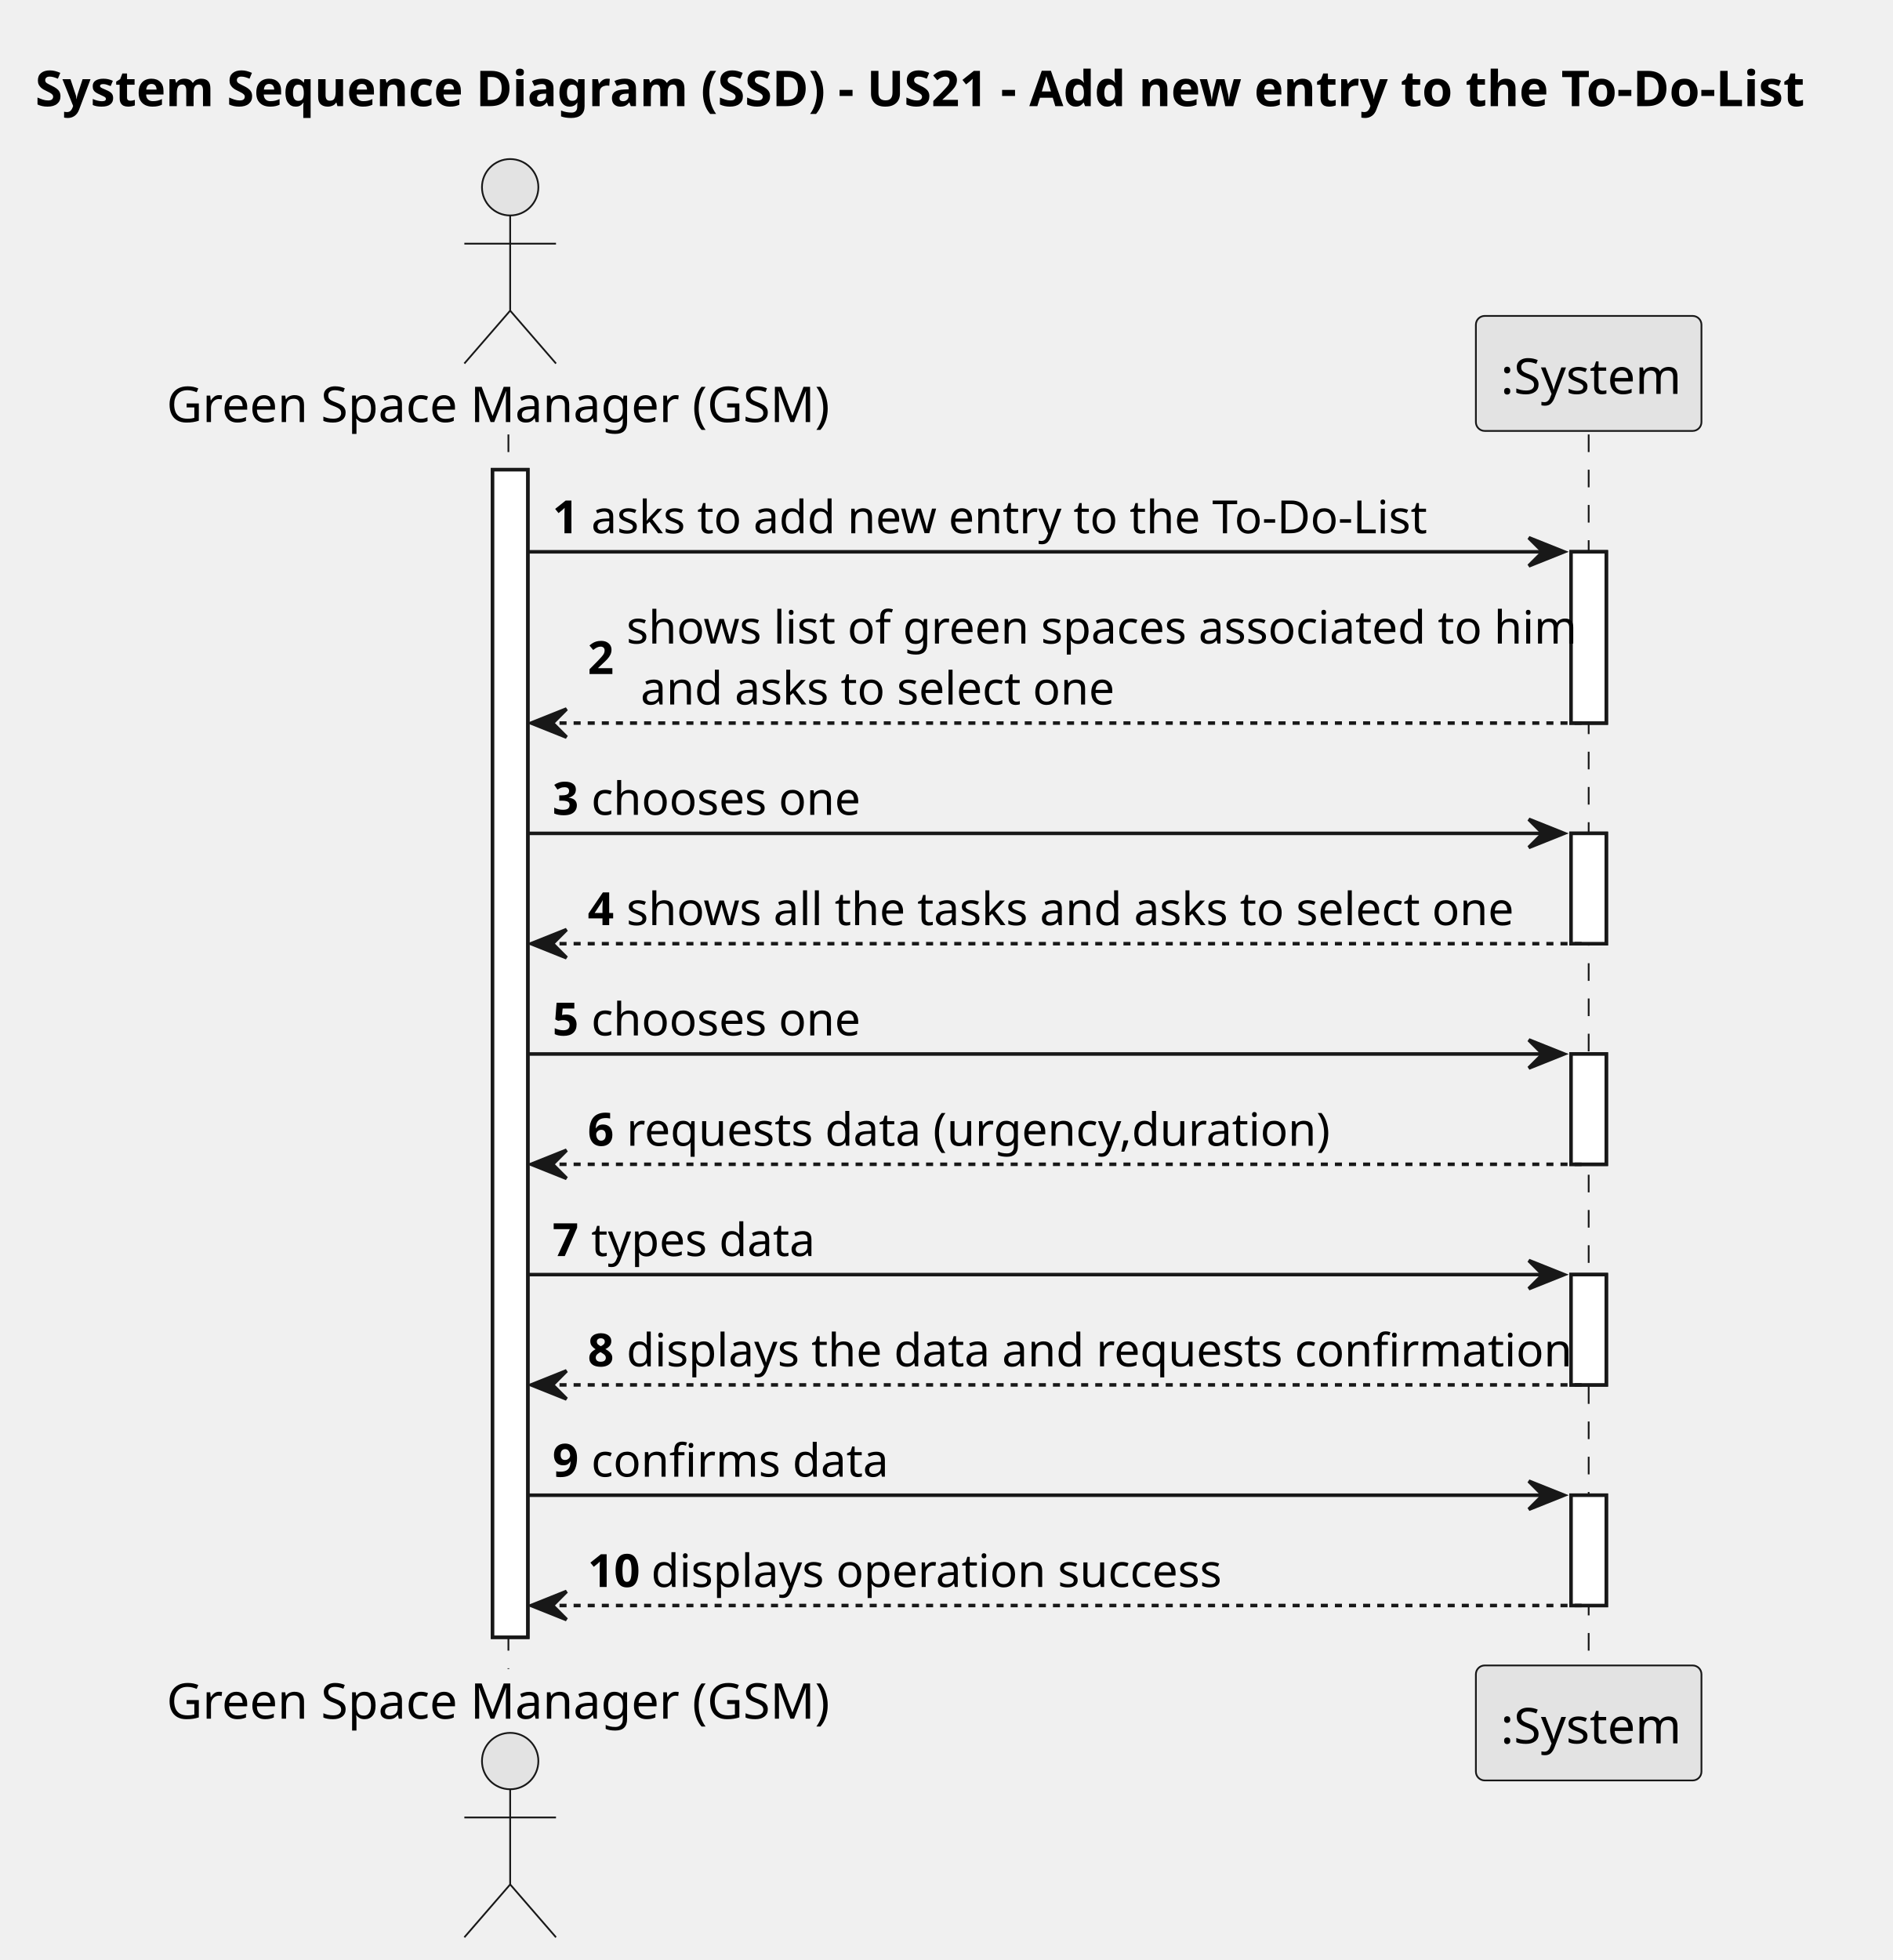
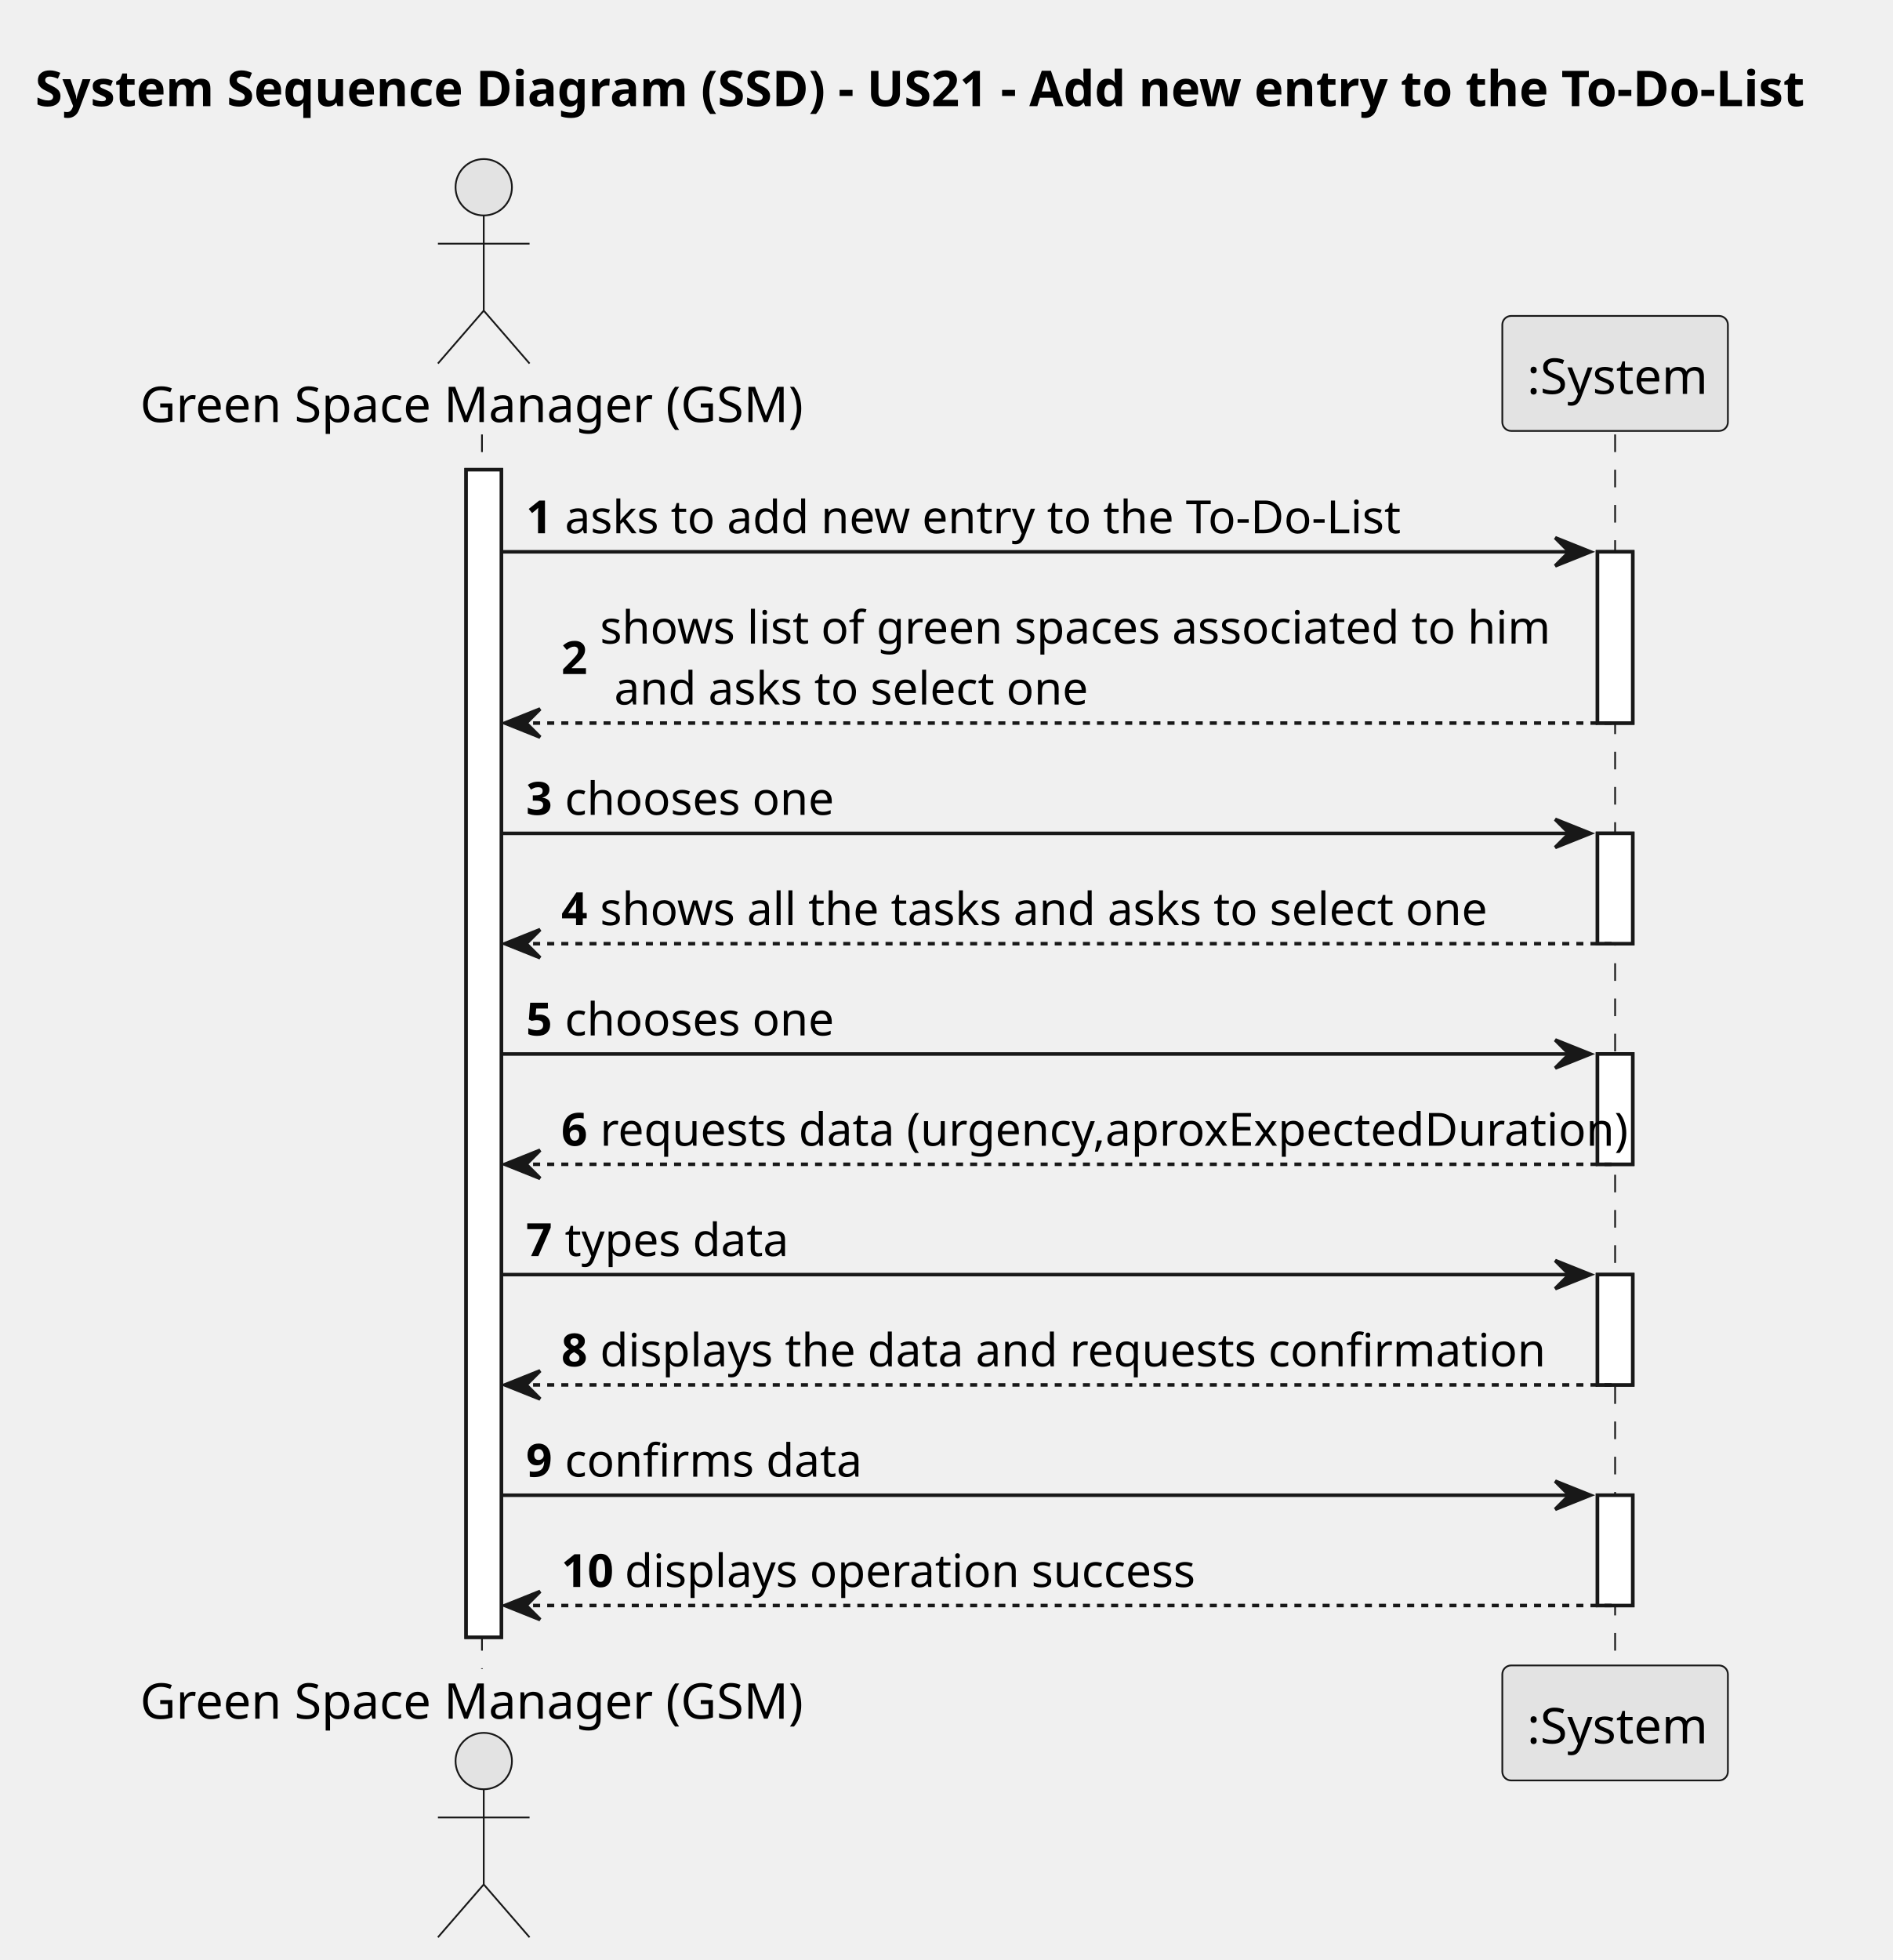
<svg xmlns="http://www.w3.org/2000/svg" contentStyleType="text/css" height="556px" preserveAspectRatio="none" style="width:537px;height:556px;background:#FFFFFF;" version="1.1" viewBox="0 0 537 556" width="537px" zoomAndPan="magnify">
  <defs />
  <g>
    <text fill="#000000" font-family="sans-serif" font-size="14" font-weight="bold" lengthAdjust="spacing" textLength="509" x="10" y="30.107">System Sequence Diagram (SSD) - US21 - Add new entry to the To-Do-List</text>
-     <rect fill="#FFFFFF" height="331.201" style="stroke:#181818;stroke-width:1.0;" width="10" x="139.75" y="133.242" />
-     <rect fill="#FFFFFF" height="48.582" style="stroke:#181818;stroke-width:1.0;" width="10" x="445.75" y="156.533" />
-     <rect fill="#FFFFFF" height="31.291" style="stroke:#181818;stroke-width:1.0;" width="10" x="445.75" y="236.406" />
-     <rect fill="#FFFFFF" height="31.291" style="stroke:#181818;stroke-width:1.0;" width="10" x="445.75" y="298.988" />
-     <rect fill="#FFFFFF" height="31.291" style="stroke:#181818;stroke-width:1.0;" width="10" x="445.75" y="361.57" />
-     <rect fill="#FFFFFF" height="31.291" style="stroke:#181818;stroke-width:1.0;" width="10" x="445.75" y="424.152" />
-     <line style="stroke:#181818;stroke-width:0.5;stroke-dasharray:5.0,5.0;" x1="144.25" x2="144.25" y1="123.242" y2="473.443" />
-     <line style="stroke:#181818;stroke-width:0.5;stroke-dasharray:5.0,5.0;" x1="450.75" x2="450.75" y1="123.242" y2="473.443" />
-     <text fill="#000000" font-family="sans-serif" font-size="14" lengthAdjust="spacing" textLength="189" x="47.25" y="119.728">Green Space Manager (GSM)</text>
-     <ellipse cx="144.75" cy="53.121" fill="#E3E3E3" rx="8" ry="8" style="stroke:#181818;stroke-width:0.5;" />
-     <path d="M144.75,61.121 L144.75,88.121 M131.75,69.121 L157.75,69.121 M144.75,88.121 L131.75,103.121 M144.75,88.121 L157.75,103.121 " fill="none" style="stroke:#181818;stroke-width:0.5;" />
-     <text fill="#000000" font-family="sans-serif" font-size="14" lengthAdjust="spacing" textLength="189" x="47.25" y="487.551">Green Space Manager (GSM)</text>
-     <ellipse cx="144.75" cy="499.565" fill="#E3E3E3" rx="8" ry="8" style="stroke:#181818;stroke-width:0.5;" />
-     <path d="M144.75,507.565 L144.75,534.564 M131.75,515.564 L157.75,515.564 M144.75,534.564 L131.75,549.564 M144.75,534.564 L157.75,549.564 " fill="none" style="stroke:#181818;stroke-width:0.5;" />
-     <rect fill="#E3E3E3" height="32.621" rx="2.5" ry="2.5" style="stroke:#181818;stroke-width:0.5;" width="64" x="418.75" y="89.621" />
-     <text fill="#000000" font-family="sans-serif" font-size="14" lengthAdjust="spacing" textLength="50" x="425.75" y="111.728">:System</text>
-     <rect fill="#E3E3E3" height="32.621" rx="2.5" ry="2.5" style="stroke:#181818;stroke-width:0.5;" width="64" x="418.75" y="472.443" />
-     <text fill="#000000" font-family="sans-serif" font-size="14" lengthAdjust="spacing" textLength="50" x="425.75" y="494.551">:System</text>
-     <rect fill="#FFFFFF" height="331.201" style="stroke:#181818;stroke-width:1.0;" width="10" x="139.75" y="133.242" />
-     <rect fill="#FFFFFF" height="48.582" style="stroke:#181818;stroke-width:1.0;" width="10" x="445.75" y="156.533" />
-     <rect fill="#FFFFFF" height="31.291" style="stroke:#181818;stroke-width:1.0;" width="10" x="445.75" y="236.406" />
-     <rect fill="#FFFFFF" height="31.291" style="stroke:#181818;stroke-width:1.0;" width="10" x="445.75" y="298.988" />
-     <rect fill="#FFFFFF" height="31.291" style="stroke:#181818;stroke-width:1.0;" width="10" x="445.75" y="361.57" />
-     <rect fill="#FFFFFF" height="31.291" style="stroke:#181818;stroke-width:1.0;" width="10" x="445.75" y="424.152" />
-     <polygon fill="#181818" points="433.75,152.533,443.75,156.533,433.75,160.533,437.75,156.533" style="stroke:#181818;stroke-width:1.0;" />
-     <line style="stroke:#181818;stroke-width:1.0;" x1="149.75" x2="439.75" y1="156.533" y2="156.533" />
-     <text fill="#000000" font-family="sans-serif" font-size="13" font-weight="bold" lengthAdjust="spacing" textLength="7" x="156.75" y="151.27">1</text>
-     <text fill="#000000" font-family="sans-serif" font-size="13" lengthAdjust="spacing" textLength="228" x="167.75" y="151.27">asks to add new entry to the To-Do-List</text>
-     <polygon fill="#181818" points="160.75,201.115,150.75,205.115,160.75,209.115,156.75,205.115" style="stroke:#181818;stroke-width:1.0;" />
-     <line style="stroke:#181818;stroke-width:1.0;stroke-dasharray:2.0,2.0;" x1="154.75" x2="449.75" y1="205.115" y2="205.115" />
-     <text fill="#000000" font-family="sans-serif" font-size="13" font-weight="bold" lengthAdjust="spacing" textLength="7" x="166.75" y="191.207">2</text>
-     <text fill="#000000" font-family="sans-serif" font-size="13" lengthAdjust="spacing" textLength="261" x="177.75" y="182.561">shows list of green spaces associated to him</text>
-     <text fill="#000000" font-family="sans-serif" font-size="13" lengthAdjust="spacing" textLength="132" x="181.75" y="199.852">and asks to select one</text>
-     <polygon fill="#181818" points="433.75,232.406,443.75,236.406,433.75,240.406,437.75,236.406" style="stroke:#181818;stroke-width:1.0;" />
-     <line style="stroke:#181818;stroke-width:1.0;" x1="149.75" x2="439.75" y1="236.406" y2="236.406" />
-     <text fill="#000000" font-family="sans-serif" font-size="13" font-weight="bold" lengthAdjust="spacing" textLength="7" x="156.75" y="231.144">3</text>
-     <text fill="#000000" font-family="sans-serif" font-size="13" lengthAdjust="spacing" textLength="74" x="167.75" y="231.144">chooses one</text>
-     <polygon fill="#181818" points="160.75,263.697,150.75,267.697,160.75,271.697,156.75,267.697" style="stroke:#181818;stroke-width:1.0;" />
-     <line style="stroke:#181818;stroke-width:1.0;stroke-dasharray:2.0,2.0;" x1="154.75" x2="449.75" y1="267.697" y2="267.697" />
-     <text fill="#000000" font-family="sans-serif" font-size="13" font-weight="bold" lengthAdjust="spacing" textLength="7" x="166.75" y="262.435">4</text>
-     <text fill="#000000" font-family="sans-serif" font-size="13" lengthAdjust="spacing" textLength="248" x="177.75" y="262.435">shows all the tasks and asks to select one</text>
-     <polygon fill="#181818" points="433.75,294.988,443.75,298.988,433.75,302.988,437.75,298.988" style="stroke:#181818;stroke-width:1.0;" />
-     <line style="stroke:#181818;stroke-width:1.0;" x1="149.75" x2="439.75" y1="298.988" y2="298.988" />
-     <text fill="#000000" font-family="sans-serif" font-size="13" font-weight="bold" lengthAdjust="spacing" textLength="7" x="156.75" y="293.726">5</text>
-     <text fill="#000000" font-family="sans-serif" font-size="13" lengthAdjust="spacing" textLength="74" x="167.75" y="293.726">chooses one</text>
-     <polygon fill="#181818" points="160.75,326.279,150.75,330.279,160.75,334.279,156.75,330.279" style="stroke:#181818;stroke-width:1.0;" />
-     <line style="stroke:#181818;stroke-width:1.0;stroke-dasharray:2.0,2.0;" x1="154.75" x2="449.75" y1="330.279" y2="330.279" />
-     <text fill="#000000" font-family="sans-serif" font-size="13" font-weight="bold" lengthAdjust="spacing" textLength="7" x="166.75" y="325.017">6</text>
-     <text fill="#000000" font-family="sans-serif" font-size="13" lengthAdjust="spacing" textLength="187" x="177.75" y="325.017">requests data (urgency,duration)</text>
-     <polygon fill="#181818" points="433.75,357.57,443.75,361.57,433.75,365.57,437.75,361.57" style="stroke:#181818;stroke-width:1.0;" />
-     <line style="stroke:#181818;stroke-width:1.0;" x1="149.75" x2="439.75" y1="361.57" y2="361.57" />
-     <text fill="#000000" font-family="sans-serif" font-size="13" font-weight="bold" lengthAdjust="spacing" textLength="7" x="156.75" y="356.308">7</text>
-     <text fill="#000000" font-family="sans-serif" font-size="13" lengthAdjust="spacing" textLength="61" x="167.75" y="356.308">types data</text>
-     <polygon fill="#181818" points="160.75,388.861,150.75,392.861,160.75,396.861,156.75,392.861" style="stroke:#181818;stroke-width:1.0;" />
-     <line style="stroke:#181818;stroke-width:1.0;stroke-dasharray:2.0,2.0;" x1="154.75" x2="449.75" y1="392.861" y2="392.861" />
-     <text fill="#000000" font-family="sans-serif" font-size="13" font-weight="bold" lengthAdjust="spacing" textLength="7" x="166.75" y="387.599">8</text>
-     <text fill="#000000" font-family="sans-serif" font-size="13" lengthAdjust="spacing" textLength="252" x="177.75" y="387.599">displays the data and requests confirmation</text>
-     <polygon fill="#181818" points="433.75,420.152,443.75,424.152,433.75,428.152,437.75,424.152" style="stroke:#181818;stroke-width:1.0;" />
-     <line style="stroke:#181818;stroke-width:1.0;" x1="149.75" x2="439.75" y1="424.152" y2="424.152" />
-     <text fill="#000000" font-family="sans-serif" font-size="13" font-weight="bold" lengthAdjust="spacing" textLength="7" x="156.75" y="418.89">9</text>
-     <text fill="#000000" font-family="sans-serif" font-size="13" lengthAdjust="spacing" textLength="78" x="167.75" y="418.89">confirms data</text>
-     <polygon fill="#181818" points="160.75,451.443,150.75,455.443,160.75,459.443,156.75,455.443" style="stroke:#181818;stroke-width:1.0;" />
-     <line style="stroke:#181818;stroke-width:1.0;stroke-dasharray:2.0,2.0;" x1="154.75" x2="449.75" y1="455.443" y2="455.443" />
-     <text fill="#000000" font-family="sans-serif" font-size="13" font-weight="bold" lengthAdjust="spacing" textLength="14" x="166.75" y="450.181">10</text>
-     <text fill="#000000" font-family="sans-serif" font-size="13" lengthAdjust="spacing" textLength="158" x="184.75" y="450.181">displays operation success</text>
+     <rect fill="#FFFFFF" height="331.201" style="stroke:#181818;stroke-width:1.0;" width="10" x="132.25" y="133.242" />
+     <rect fill="#FFFFFF" height="48.582" style="stroke:#181818;stroke-width:1.0;" width="10" x="453.25" y="156.533" />
+     <rect fill="#FFFFFF" height="31.291" style="stroke:#181818;stroke-width:1.0;" width="10" x="453.25" y="236.406" />
+     <rect fill="#FFFFFF" height="31.291" style="stroke:#181818;stroke-width:1.0;" width="10" x="453.25" y="298.988" />
+     <rect fill="#FFFFFF" height="31.291" style="stroke:#181818;stroke-width:1.0;" width="10" x="453.25" y="361.57" />
+     <rect fill="#FFFFFF" height="31.291" style="stroke:#181818;stroke-width:1.0;" width="10" x="453.25" y="424.152" />
+     <line style="stroke:#181818;stroke-width:0.5;stroke-dasharray:5.0,5.0;" x1="136.75" x2="136.75" y1="123.242" y2="473.443" />
+     <line style="stroke:#181818;stroke-width:0.5;stroke-dasharray:5.0,5.0;" x1="458.25" x2="458.25" y1="123.242" y2="473.443" />
+     <text fill="#000000" font-family="sans-serif" font-size="14" lengthAdjust="spacing" textLength="189" x="39.75" y="119.728">Green Space Manager (GSM)</text>
+     <ellipse cx="137.25" cy="53.121" fill="#E3E3E3" rx="8" ry="8" style="stroke:#181818;stroke-width:0.5;" />
+     <path d="M137.25,61.121 L137.25,88.121 M124.25,69.121 L150.25,69.121 M137.25,88.121 L124.25,103.121 M137.25,88.121 L150.25,103.121 " fill="none" style="stroke:#181818;stroke-width:0.5;" />
+     <text fill="#000000" font-family="sans-serif" font-size="14" lengthAdjust="spacing" textLength="189" x="39.75" y="487.551">Green Space Manager (GSM)</text>
+     <ellipse cx="137.25" cy="499.565" fill="#E3E3E3" rx="8" ry="8" style="stroke:#181818;stroke-width:0.5;" />
+     <path d="M137.25,507.565 L137.25,534.564 M124.25,515.564 L150.25,515.564 M137.25,534.564 L124.25,549.564 M137.25,534.564 L150.25,549.564 " fill="none" style="stroke:#181818;stroke-width:0.5;" />
+     <rect fill="#E3E3E3" height="32.621" rx="2.5" ry="2.5" style="stroke:#181818;stroke-width:0.5;" width="64" x="426.25" y="89.621" />
+     <text fill="#000000" font-family="sans-serif" font-size="14" lengthAdjust="spacing" textLength="50" x="433.25" y="111.728">:System</text>
+     <rect fill="#E3E3E3" height="32.621" rx="2.5" ry="2.5" style="stroke:#181818;stroke-width:0.5;" width="64" x="426.25" y="472.443" />
+     <text fill="#000000" font-family="sans-serif" font-size="14" lengthAdjust="spacing" textLength="50" x="433.25" y="494.551">:System</text>
+     <rect fill="#FFFFFF" height="331.201" style="stroke:#181818;stroke-width:1.0;" width="10" x="132.25" y="133.242" />
+     <rect fill="#FFFFFF" height="48.582" style="stroke:#181818;stroke-width:1.0;" width="10" x="453.25" y="156.533" />
+     <rect fill="#FFFFFF" height="31.291" style="stroke:#181818;stroke-width:1.0;" width="10" x="453.25" y="236.406" />
+     <rect fill="#FFFFFF" height="31.291" style="stroke:#181818;stroke-width:1.0;" width="10" x="453.25" y="298.988" />
+     <rect fill="#FFFFFF" height="31.291" style="stroke:#181818;stroke-width:1.0;" width="10" x="453.25" y="361.57" />
+     <rect fill="#FFFFFF" height="31.291" style="stroke:#181818;stroke-width:1.0;" width="10" x="453.25" y="424.152" />
+     <polygon fill="#181818" points="441.25,152.533,451.25,156.533,441.25,160.533,445.25,156.533" style="stroke:#181818;stroke-width:1.0;" />
+     <line style="stroke:#181818;stroke-width:1.0;" x1="142.25" x2="447.25" y1="156.533" y2="156.533" />
+     <text fill="#000000" font-family="sans-serif" font-size="13" font-weight="bold" lengthAdjust="spacing" textLength="7" x="149.25" y="151.27">1</text>
+     <text fill="#000000" font-family="sans-serif" font-size="13" lengthAdjust="spacing" textLength="228" x="160.25" y="151.27">asks to add new entry to the To-Do-List</text>
+     <polygon fill="#181818" points="153.25,201.115,143.25,205.115,153.25,209.115,149.25,205.115" style="stroke:#181818;stroke-width:1.0;" />
+     <line style="stroke:#181818;stroke-width:1.0;stroke-dasharray:2.0,2.0;" x1="147.25" x2="457.25" y1="205.115" y2="205.115" />
+     <text fill="#000000" font-family="sans-serif" font-size="13" font-weight="bold" lengthAdjust="spacing" textLength="7" x="159.25" y="191.207">2</text>
+     <text fill="#000000" font-family="sans-serif" font-size="13" lengthAdjust="spacing" textLength="261" x="170.25" y="182.561">shows list of green spaces associated to him</text>
+     <text fill="#000000" font-family="sans-serif" font-size="13" lengthAdjust="spacing" textLength="132" x="174.25" y="199.852">and asks to select one</text>
+     <polygon fill="#181818" points="441.25,232.406,451.25,236.406,441.25,240.406,445.25,236.406" style="stroke:#181818;stroke-width:1.0;" />
+     <line style="stroke:#181818;stroke-width:1.0;" x1="142.25" x2="447.25" y1="236.406" y2="236.406" />
+     <text fill="#000000" font-family="sans-serif" font-size="13" font-weight="bold" lengthAdjust="spacing" textLength="7" x="149.25" y="231.144">3</text>
+     <text fill="#000000" font-family="sans-serif" font-size="13" lengthAdjust="spacing" textLength="74" x="160.25" y="231.144">chooses one</text>
+     <polygon fill="#181818" points="153.25,263.697,143.25,267.697,153.25,271.697,149.25,267.697" style="stroke:#181818;stroke-width:1.0;" />
+     <line style="stroke:#181818;stroke-width:1.0;stroke-dasharray:2.0,2.0;" x1="147.25" x2="457.25" y1="267.697" y2="267.697" />
+     <text fill="#000000" font-family="sans-serif" font-size="13" font-weight="bold" lengthAdjust="spacing" textLength="7" x="159.25" y="262.435">4</text>
+     <text fill="#000000" font-family="sans-serif" font-size="13" lengthAdjust="spacing" textLength="248" x="170.25" y="262.435">shows all the tasks and asks to select one</text>
+     <polygon fill="#181818" points="441.25,294.988,451.25,298.988,441.25,302.988,445.25,298.988" style="stroke:#181818;stroke-width:1.0;" />
+     <line style="stroke:#181818;stroke-width:1.0;" x1="142.25" x2="447.25" y1="298.988" y2="298.988" />
+     <text fill="#000000" font-family="sans-serif" font-size="13" font-weight="bold" lengthAdjust="spacing" textLength="7" x="149.25" y="293.726">5</text>
+     <text fill="#000000" font-family="sans-serif" font-size="13" lengthAdjust="spacing" textLength="74" x="160.25" y="293.726">chooses one</text>
+     <polygon fill="#181818" points="153.25,326.279,143.25,330.279,153.25,334.279,149.25,330.279" style="stroke:#181818;stroke-width:1.0;" />
+     <line style="stroke:#181818;stroke-width:1.0;stroke-dasharray:2.0,2.0;" x1="147.25" x2="457.25" y1="330.279" y2="330.279" />
+     <text fill="#000000" font-family="sans-serif" font-size="13" font-weight="bold" lengthAdjust="spacing" textLength="7" x="159.25" y="325.017">6</text>
+     <text fill="#000000" font-family="sans-serif" font-size="13" lengthAdjust="spacing" textLength="276" x="170.25" y="325.017">requests data (urgency,aproxExpectedDuration)</text>
+     <polygon fill="#181818" points="441.25,357.57,451.25,361.57,441.25,365.57,445.25,361.57" style="stroke:#181818;stroke-width:1.0;" />
+     <line style="stroke:#181818;stroke-width:1.0;" x1="142.25" x2="447.25" y1="361.57" y2="361.57" />
+     <text fill="#000000" font-family="sans-serif" font-size="13" font-weight="bold" lengthAdjust="spacing" textLength="7" x="149.25" y="356.308">7</text>
+     <text fill="#000000" font-family="sans-serif" font-size="13" lengthAdjust="spacing" textLength="61" x="160.25" y="356.308">types data</text>
+     <polygon fill="#181818" points="153.25,388.861,143.25,392.861,153.25,396.861,149.25,392.861" style="stroke:#181818;stroke-width:1.0;" />
+     <line style="stroke:#181818;stroke-width:1.0;stroke-dasharray:2.0,2.0;" x1="147.25" x2="457.25" y1="392.861" y2="392.861" />
+     <text fill="#000000" font-family="sans-serif" font-size="13" font-weight="bold" lengthAdjust="spacing" textLength="7" x="159.25" y="387.599">8</text>
+     <text fill="#000000" font-family="sans-serif" font-size="13" lengthAdjust="spacing" textLength="252" x="170.25" y="387.599">displays the data and requests confirmation</text>
+     <polygon fill="#181818" points="441.25,420.152,451.25,424.152,441.25,428.152,445.25,424.152" style="stroke:#181818;stroke-width:1.0;" />
+     <line style="stroke:#181818;stroke-width:1.0;" x1="142.25" x2="447.25" y1="424.152" y2="424.152" />
+     <text fill="#000000" font-family="sans-serif" font-size="13" font-weight="bold" lengthAdjust="spacing" textLength="7" x="149.25" y="418.89">9</text>
+     <text fill="#000000" font-family="sans-serif" font-size="13" lengthAdjust="spacing" textLength="78" x="160.25" y="418.89">confirms data</text>
+     <polygon fill="#181818" points="153.25,451.443,143.25,455.443,153.25,459.443,149.25,455.443" style="stroke:#181818;stroke-width:1.0;" />
+     <line style="stroke:#181818;stroke-width:1.0;stroke-dasharray:2.0,2.0;" x1="147.25" x2="457.25" y1="455.443" y2="455.443" />
+     <text fill="#000000" font-family="sans-serif" font-size="13" font-weight="bold" lengthAdjust="spacing" textLength="14" x="159.25" y="450.181">10</text>
+     <text fill="#000000" font-family="sans-serif" font-size="13" lengthAdjust="spacing" textLength="158" x="177.25" y="450.181">displays operation success</text>
  </g>
</svg>
